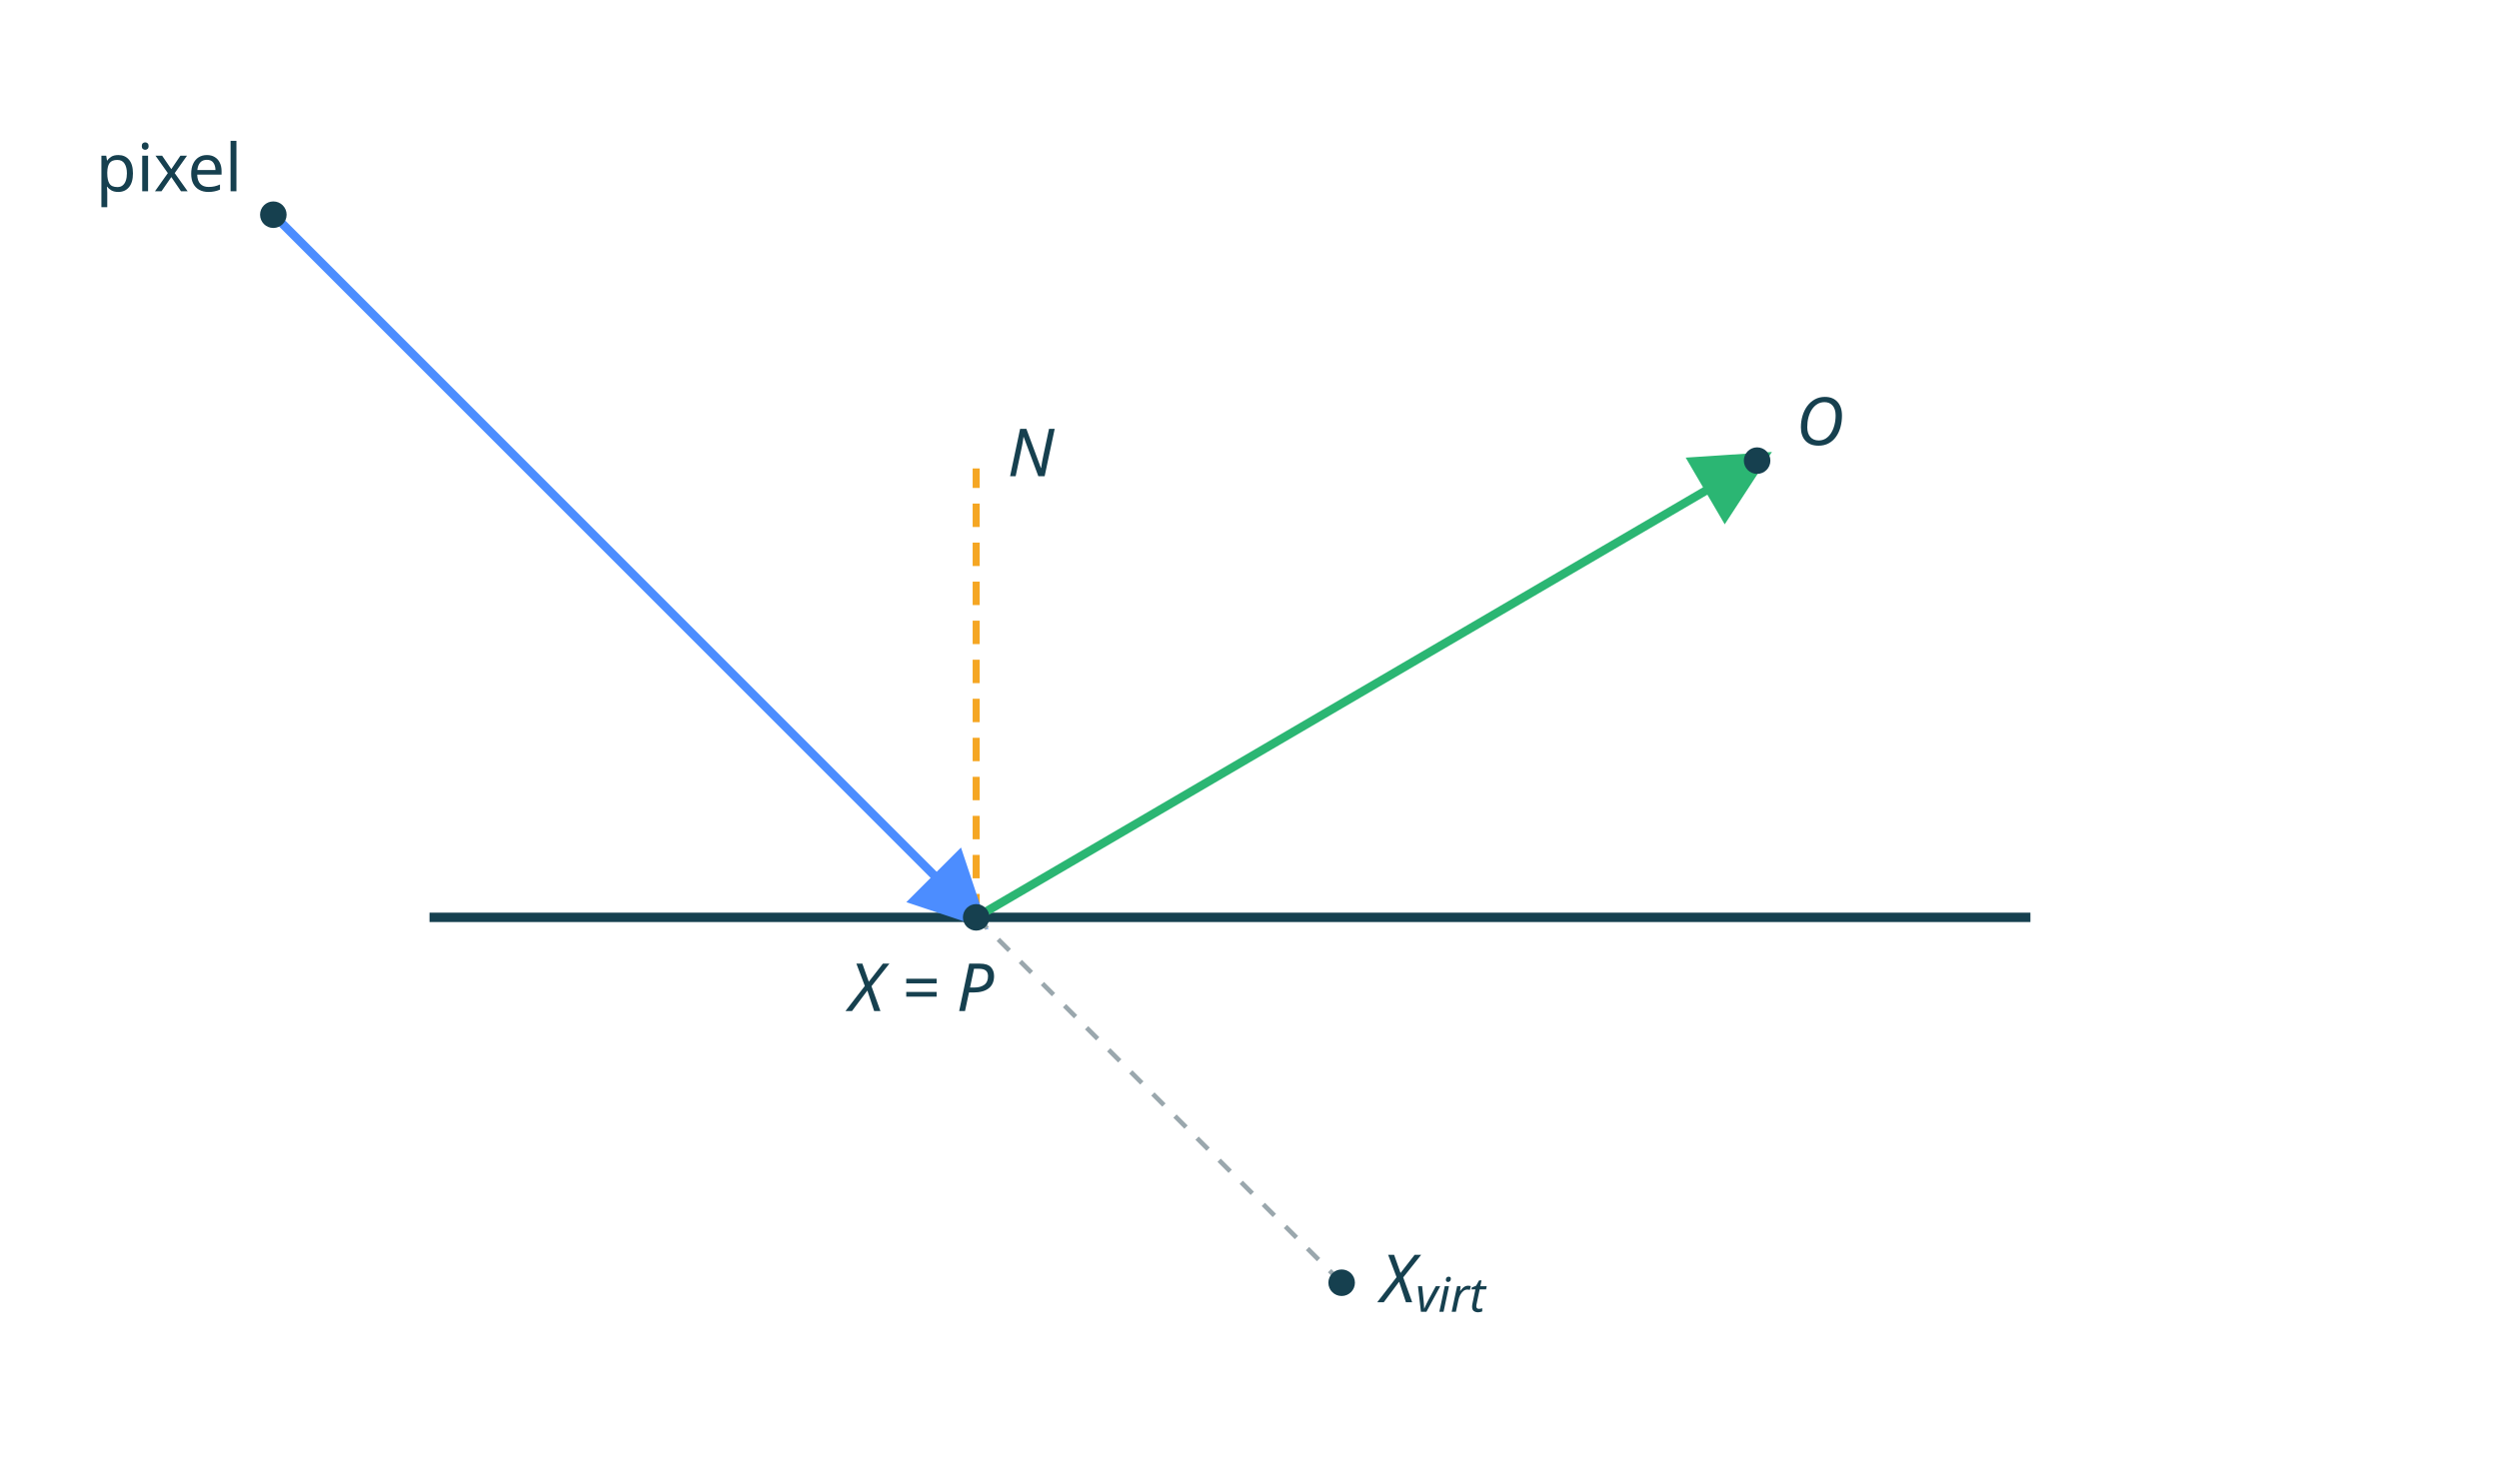
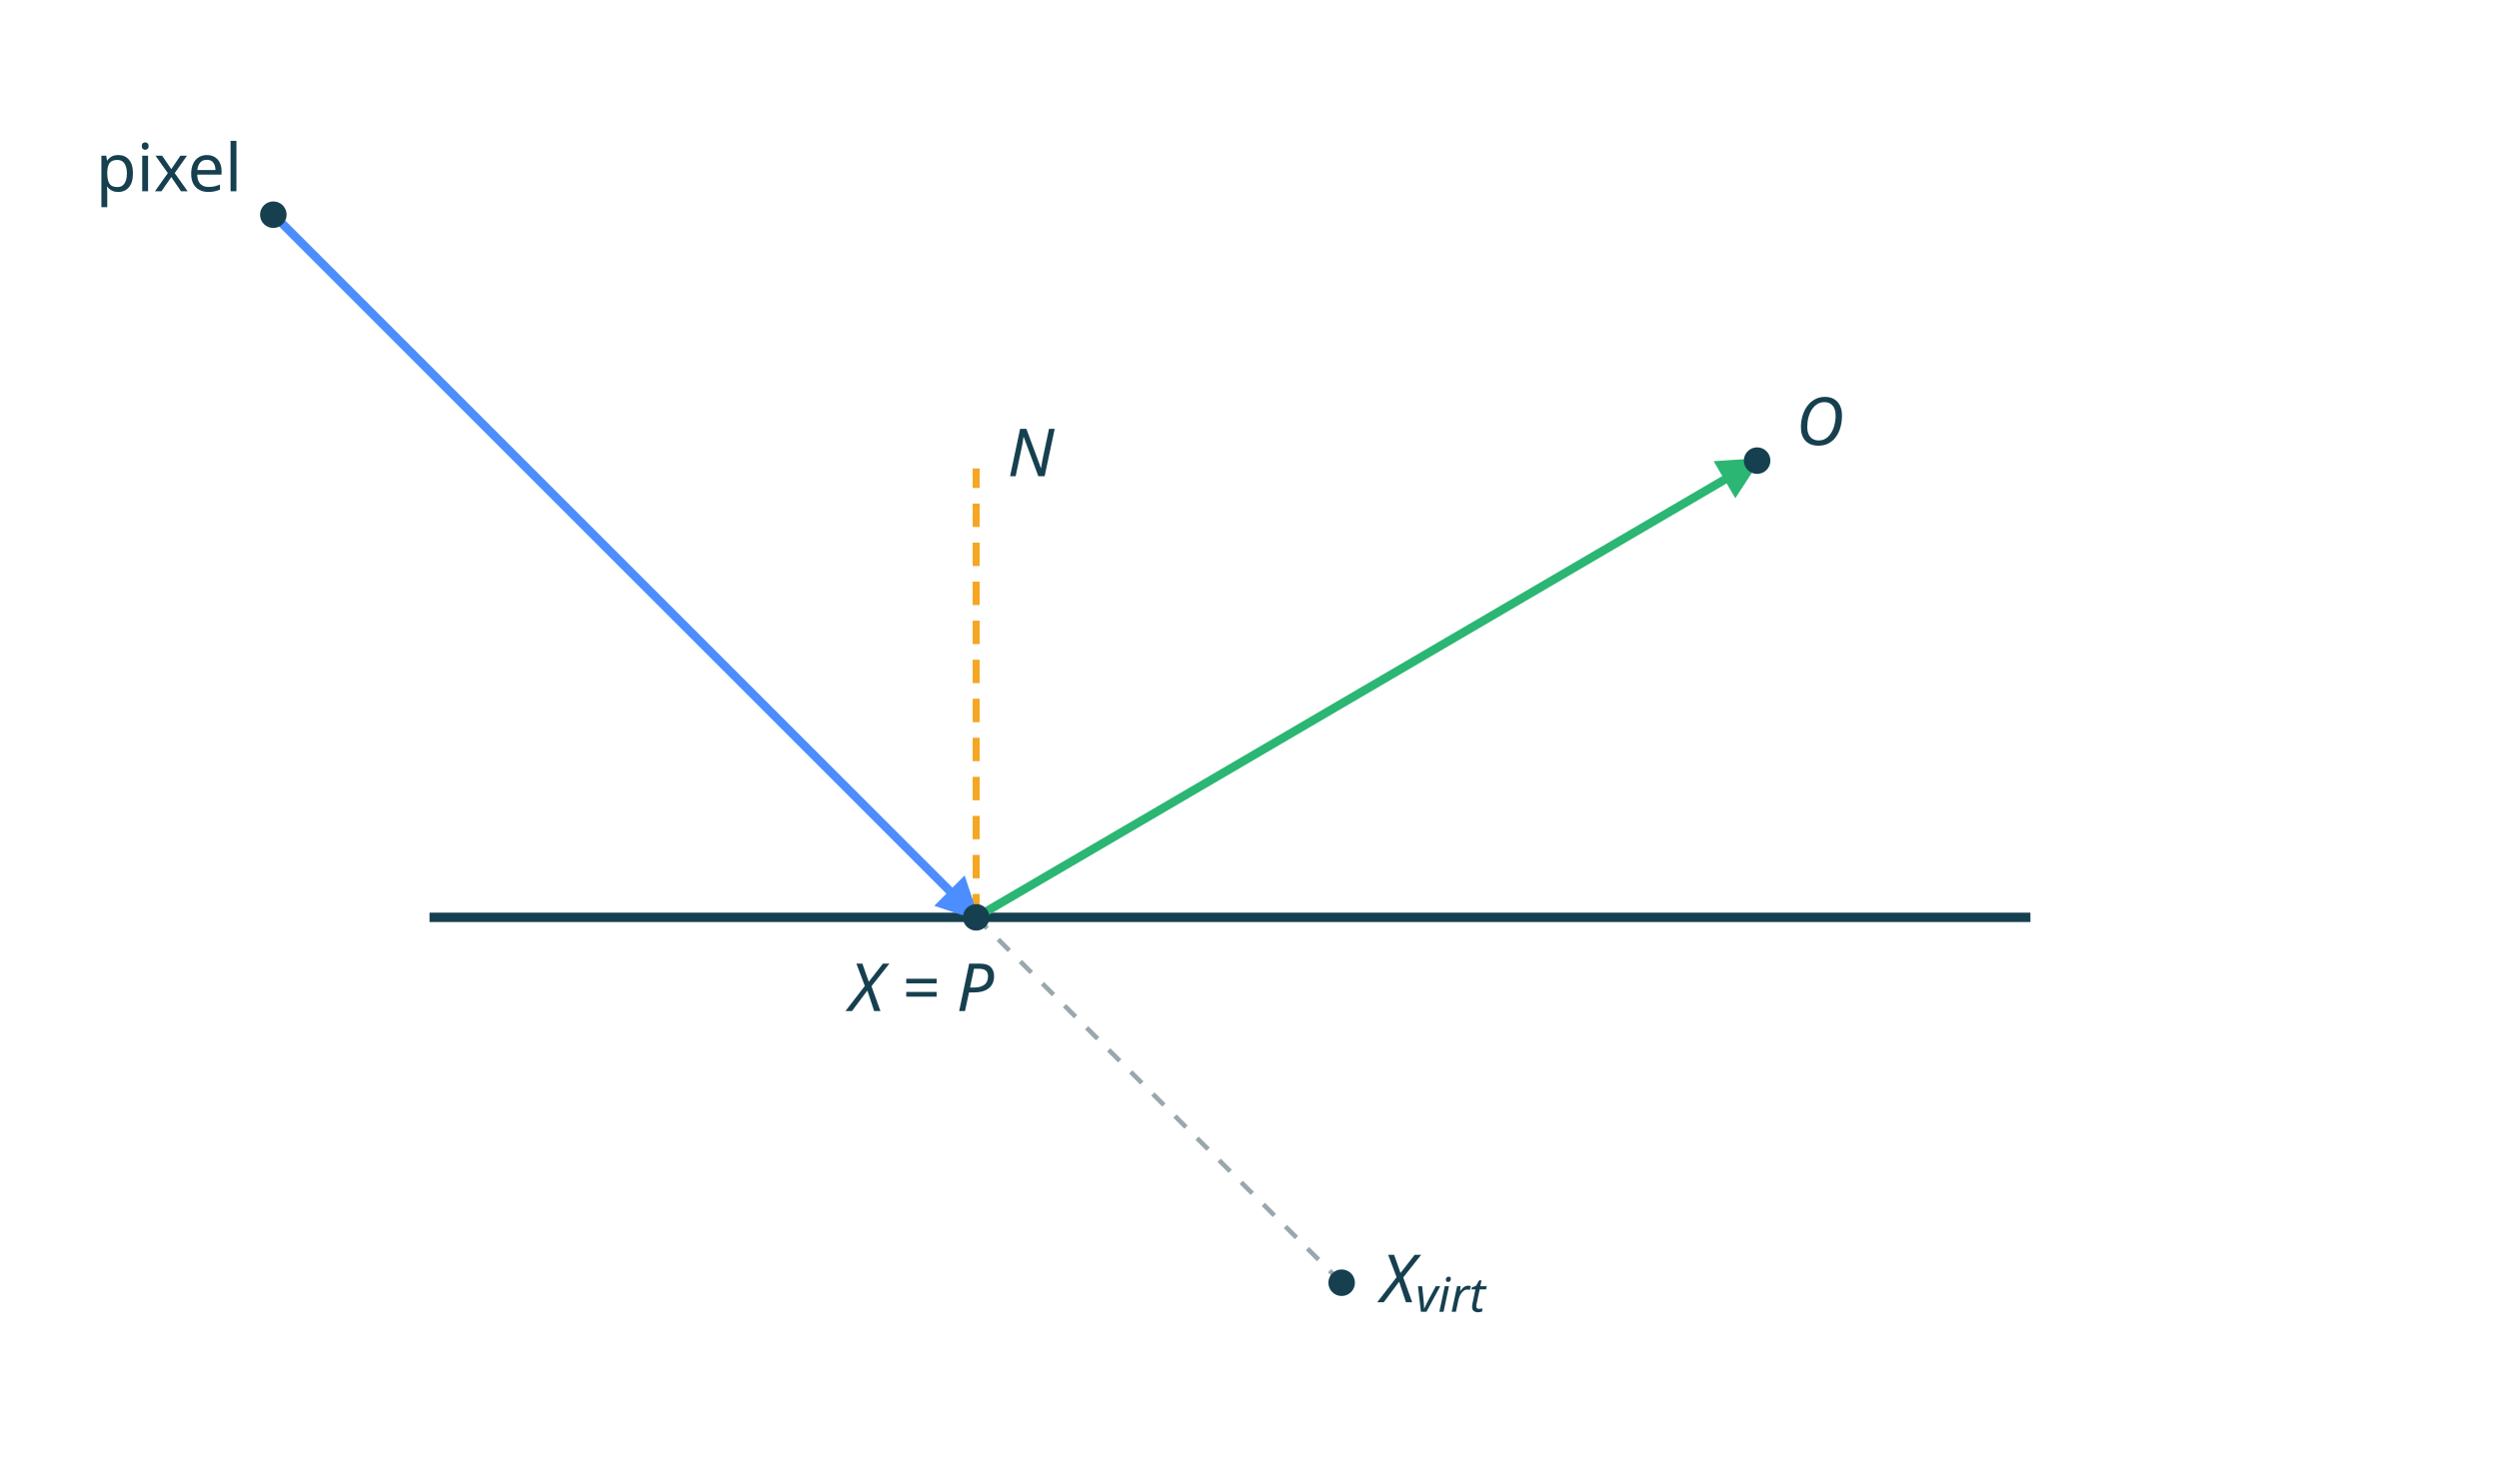
<svg xmlns="http://www.w3.org/2000/svg" viewBox="0 0 640 380" font-size="17" font-family="'IBM Plex Sans',sans-serif">
  <style>
    .ink   { stroke:#16404f; }
    .inkf  { fill:#16404f; }
    .axis  { stroke:#16404f; stroke-width:1.4; }
    .guide { stroke:#9aa7ad; stroke-width:1.2; stroke-dasharray:4 4; }
    .normal{ stroke:#f5a623; stroke-width:1.8; stroke-dasharray:6 4; }
    .rin   { stroke:#4c8dff; stroke-width:2.2; }
    .rout  { stroke:#2bb673; stroke-width:2.2; }
    .lbl   { fill:#16404f; font-family:'IBM Plex Sans',sans-serif; }
    .blue  { fill:#4c8dff; font-family:'IBM Plex Sans',sans-serif; }
    .green { fill:#2bb673; font-family:'IBM Plex Sans',sans-serif; }
    .amber { fill:#f5a623; font-family:'IBM Plex Sans',sans-serif; }
    .dot   { fill:#16404f; }
    @media (prefers-color-scheme: dark) {
      .ink, .axis { stroke:#cdd6da; }
      .inkf, .lbl { fill:#cdd6da; }
      .dot { fill:#cdd6da; }
    }
  </style>
  <defs>
-     <marker id="ar-in" markerWidth="9" markerHeight="9" refX="7" refY="4.5" orient="auto">
-       <path d="M0,0 L9,4.5 L0,9 z" fill="#4c8dff" />
+     <marker id="ar-in" markerWidth="5" markerHeight="5" refX="4.4" refY="2.5" orient="auto">
+       <path d="M0,0 L5,2.5 L0,5 z" fill="#4c8dff" />
    </marker>
-     <marker id="ar-out" markerWidth="9" markerHeight="9" refX="7" refY="4.5" orient="auto">
-       <path d="M0,0 L9,4.5 L0,9 z" fill="#2bb673" />
+     <marker id="ar-out" markerWidth="5" markerHeight="5" refX="4.4" refY="2.5" orient="auto">
+       <path d="M0,0 L5,2.5 L0,5 z" fill="#2bb673" />
    </marker>
  </defs>
  <line x1="110.00" y1="235.00" x2="520.00" y2="235.00" class="ink" stroke-width="2.4" />
  <line x1="250.00" y1="235.00" x2="250.00" y2="120.00" class="normal" />
  <text x="258.00" y="122.00" text-anchor="start" class="lbl" font-style="italic">N</text>
  <line x1="70.00" y1="55.00" x2="250.00" y2="235.00" class="rin" marker-end="url(#ar-in)" />
  <circle cx="70.00" cy="55.00" r="3.4" class="dot" />
  <text x="62.00" y="49.00" text-anchor="end" class="lbl">pixel</text>
  <line x1="250.00" y1="235.00" x2="450.00" y2="118.00" class="rout" marker-end="url(#ar-out)" />
  <circle cx="450.00" cy="118.00" r="3.4" class="dot" />
  <text x="460.00" y="114.00" text-anchor="start" class="lbl" font-style="italic">O</text>
  <line x1="250.00" y1="235.00" x2="343.60" y2="328.60" class="guide" />
  <circle cx="343.60" cy="328.60" r="3.4" class="dot" />
  <text x="353.60" y="333.60" text-anchor="start" class="inkf" font-style="italic">X<tspan baseline-shift="sub" font-size="0.72em">virt</tspan>
  </text>
  <circle cx="250.00" cy="235.00" r="3.4" class="dot" />
  <text x="236.00" y="259.00" text-anchor="middle" class="lbl" font-style="italic">X = P</text>
</svg>
